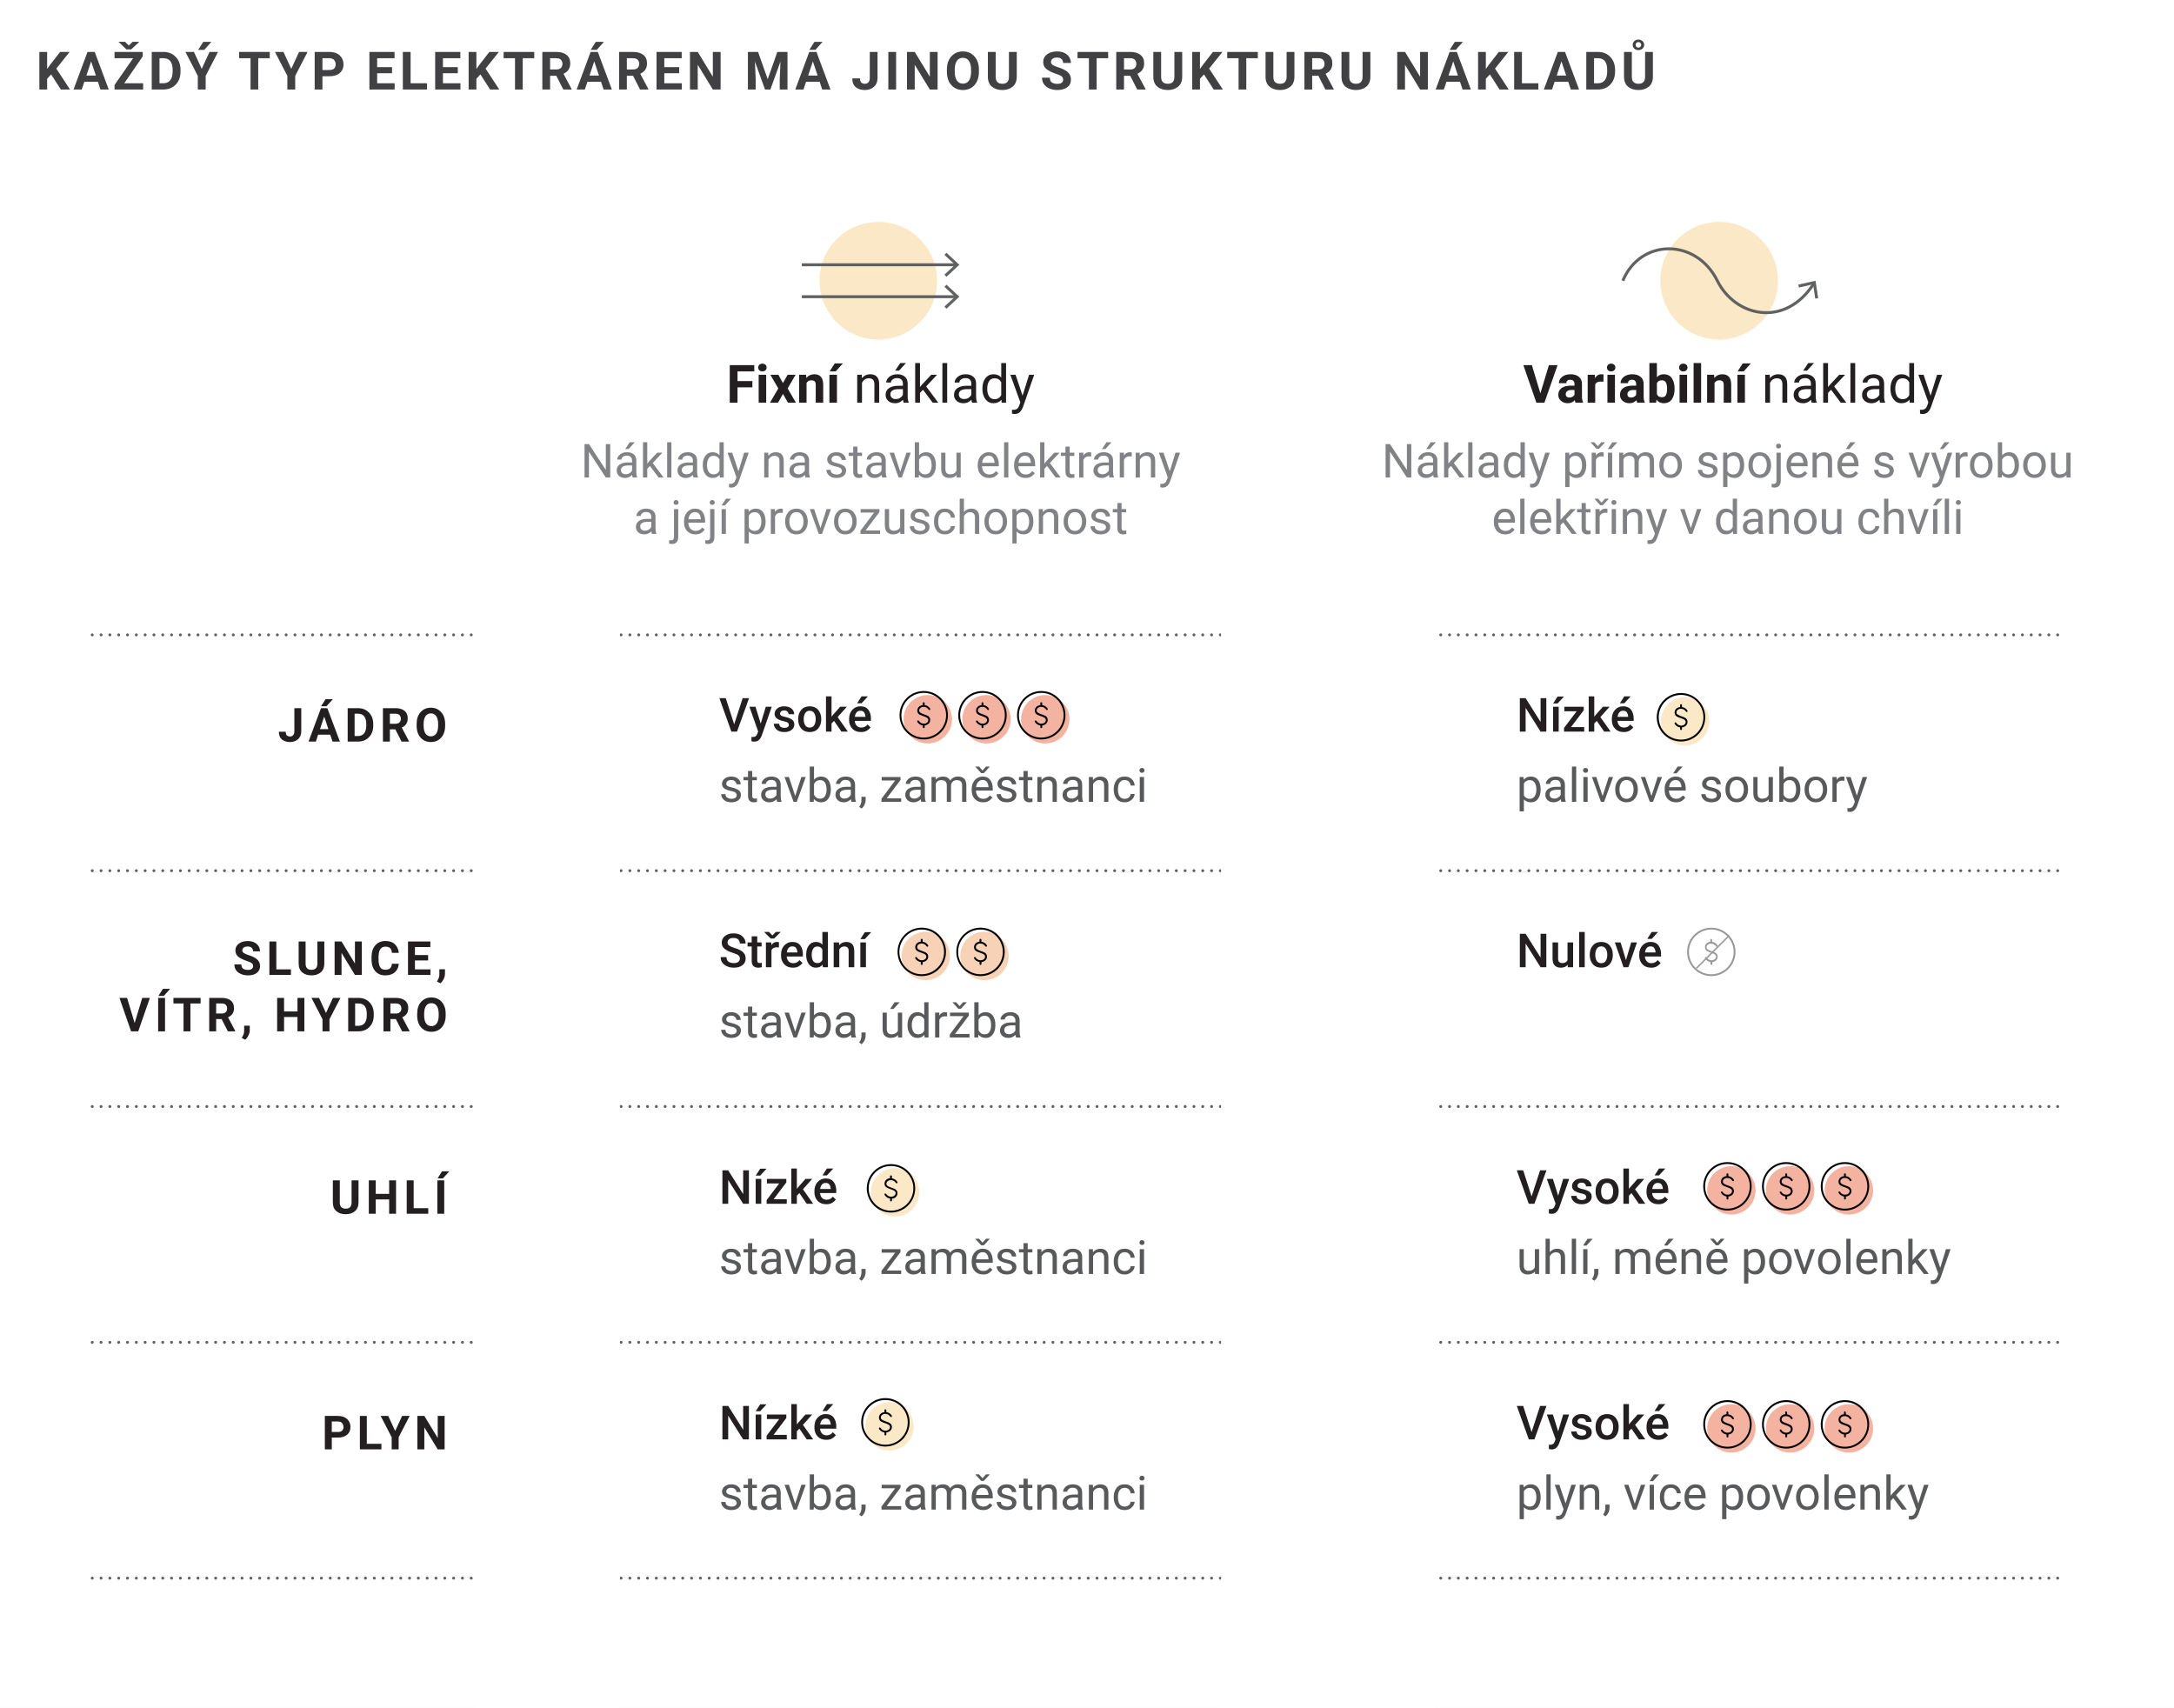
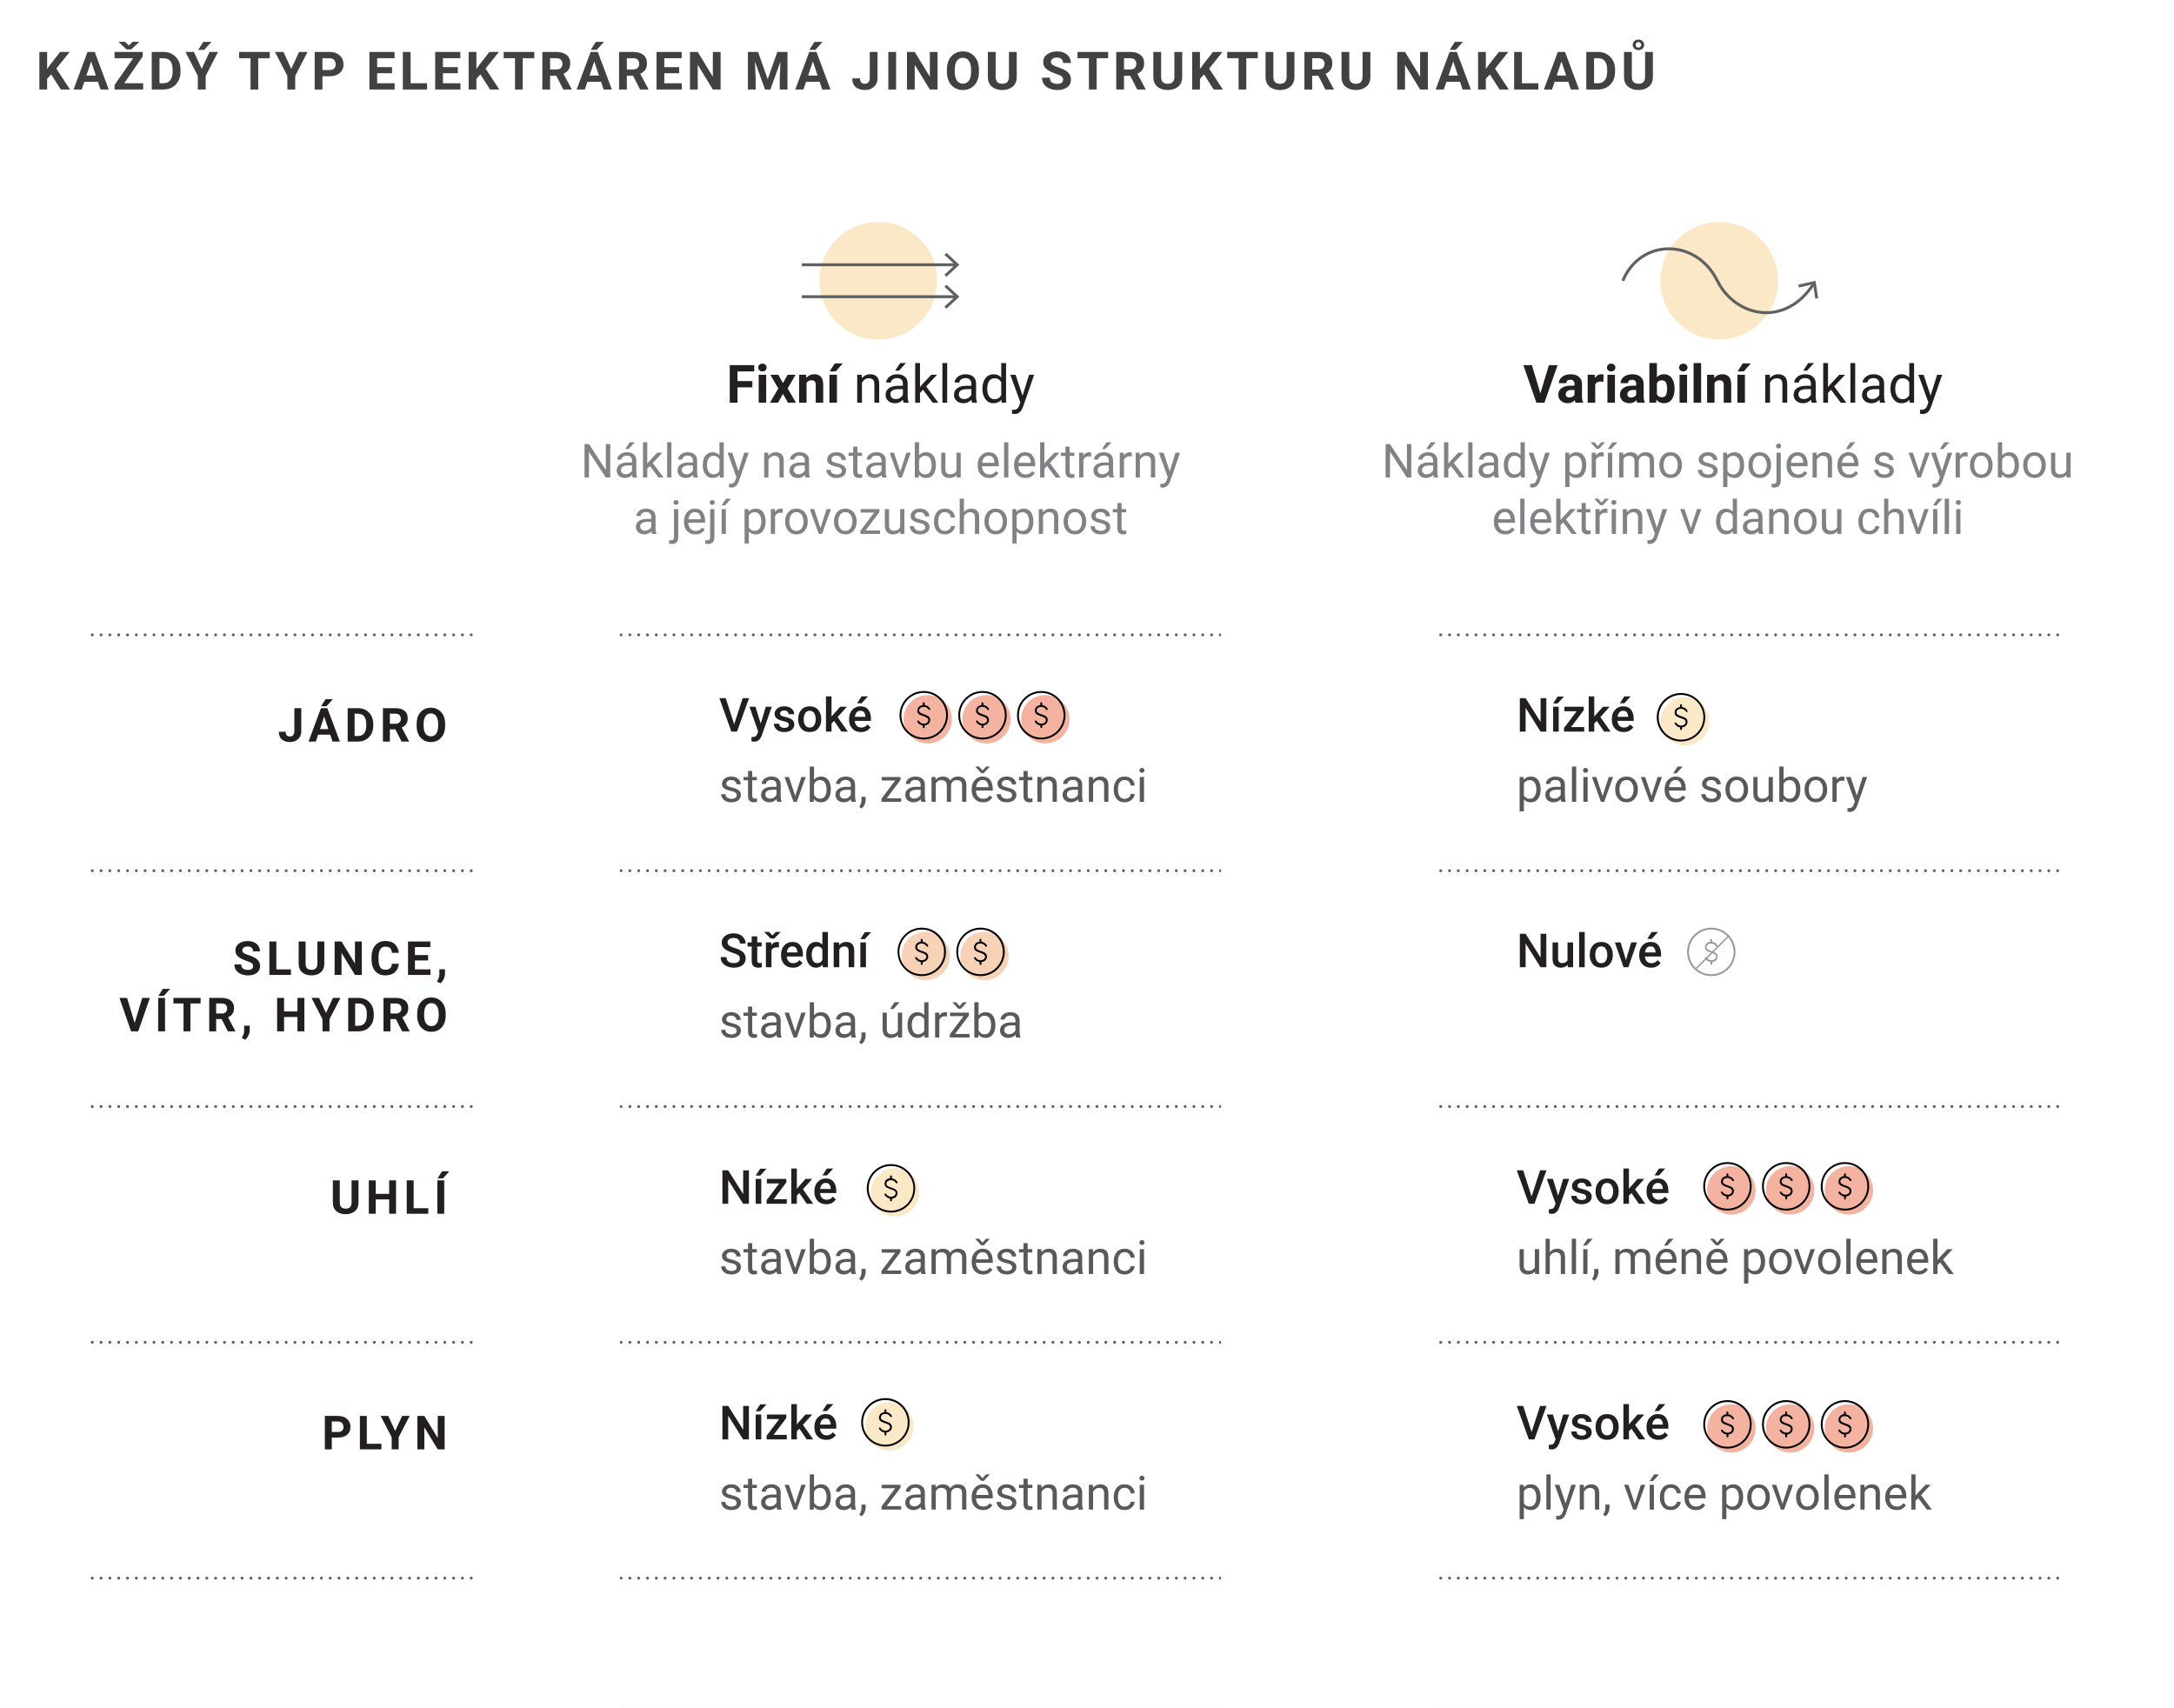
<svg xmlns="http://www.w3.org/2000/svg" id="Layer_1" data-name="Layer 1" viewBox="0 0 740 581.21">
  <defs>
    <style>.cls-1{fill:#fff;}.cls-2{fill:#fbe8c7;}.cls-22,.cls-28,.cls-3{fill:none;stroke-miterlimit:10;}.cls-28,.cls-3{stroke:#606161;}.cls-4{fill:#606161;}.cls-23,.cls-5{font-size:18px;}.cls-5,.cls-8,.cls-9{fill:#231f20;}.cls-23,.cls-5,.cls-8{font-family:Roboto-Bold, Roboto;font-weight:700;}.cls-10,.cls-29,.cls-6{font-family:Roboto-Regular, Roboto;}.cls-10,.cls-6{font-weight:400;}.cls-7{letter-spacing:-0.02em;}.cls-29,.cls-8,.cls-9{font-size:16px;}.cls-8{letter-spacing:0.1em;}.cls-9{font-family:Roboto-Medium, Roboto;font-weight:500;}.cls-10{fill:#58595b;}.cls-11{letter-spacing:-0.01em;}.cls-12{letter-spacing:-0.01em;}.cls-13{letter-spacing:0.01em;}.cls-14{fill:#f4b3a0;}.cls-15{fill:#010101;}.cls-16{letter-spacing:-0.04em;}.cls-17{letter-spacing:0.1em;}.cls-18{letter-spacing:0.09em;}.cls-19{letter-spacing:0.09em;}.cls-20{fill:#f8d2b6;}.cls-21{opacity:0.4;}.cls-22{stroke:#010101;stroke-width:0.5px;}.cls-23{fill:#414042;letter-spacing:0.07em;}.cls-24{letter-spacing:0.04em;}.cls-25{letter-spacing:0.08em;}.cls-26{letter-spacing:0.07em;}.cls-27{letter-spacing:0.08em;}.cls-28{stroke-linecap:round;stroke-dasharray:0 3;}.cls-29{fill:#808285;}.cls-30{letter-spacing:-0.02em;}.cls-31{letter-spacing:-0.01em;}.cls-32{letter-spacing:-0.01em;}</style>
  </defs>
  <rect class="cls-1" width="740" height="581.21" />
  <rect class="cls-1" width="740" height="581.21" />
  <circle class="cls-2" cx="298.95" cy="95.55" r="20.02" />
  <line class="cls-3" x1="272.93" y1="90.12" x2="325.47" y2="90.12" />
  <polygon class="cls-4" points="322.16 94.21 321.47 93.48 325.09 90.12 321.47 86.76 322.16 86.03 326.55 90.12 322.16 94.21" />
  <line class="cls-3" x1="272.93" y1="100.99" x2="325.47" y2="100.99" />
  <polygon class="cls-4" points="322.16 105.08 321.47 104.35 325.09 100.99 321.47 97.63 322.16 96.9 326.55 100.99 322.16 105.08" />
  <circle class="cls-2" cx="585.18" cy="95.55" r="20.02" />
  <path class="cls-3" d="M552.39,95.55c6-14.41,24.94-14.57,32.16,0,6.11,12.32,23.12,16.16,32.86.93" />
  <polygon class="cls-4" points="618.88 101.49 617.89 101.64 617.15 96.77 612.35 97.86 612.12 96.88 617.98 95.55 618.88 101.49" />
  <text class="cls-5" transform="translate(247.26 137.07)">Fixní <tspan class="cls-6" x="43.29" y="0">náklady</tspan>
  </text>
  <text class="cls-5" transform="translate(518.45 137.07)">
    <tspan class="cls-7">V</tspan>
    <tspan x="11.36" y="0">ariabilní </tspan>
    <tspan class="cls-6" x="81.18" y="0">náklady</tspan>
  </text>
  <text class="cls-8" transform="translate(94.59 252.41)">JÁDRO</text>
  <text class="cls-9" transform="translate(516.16 249.01)">Nízké<tspan class="cls-10">
      <tspan x="0" y="23.91">pali</tspan>
      <tspan class="cls-11" x="25.45" y="23.91">vo</tspan>
      <tspan class="cls-12" x="42.09" y="23.91">v</tspan>
      <tspan x="49.73" y="23.91">é soubo</tspan>
      <tspan class="cls-13" x="106.47" y="23.91">r</tspan>
      <tspan x="112.02" y="23.91">y</tspan>
    </tspan>
  </text>
  <text class="cls-9" transform="translate(244.73 249.01)">Vysoké<tspan class="cls-10">
      <tspan x="0" y="23.91">st</tspan>
      <tspan class="cls-11" x="13.48" y="23.91">a</tspan>
      <tspan x="22.06" y="23.91">vba, zaměstnanci</tspan>
    </tspan>
  </text>
  <circle class="cls-14" cx="355.8" cy="244.81" r="8.24" />
  <path class="cls-15" d="M354.43,235.2a8.24,8.24,0,1,0,8.24,8.24A8.24,8.24,0,0,0,354.43,235.2Zm0,.63a7.61,7.61,0,1,1-7.61,7.61A7.6,7.6,0,0,1,354.43,235.83Zm0,3.17a.32.32,0,0,0-.32.32V240a2.32,2.32,0,0,0-1.23.48,1.8,1.8,0,0,0-.65,1.4,1.5,1.5,0,0,0,.74,1.32,8.21,8.21,0,0,0,1.34.55c.72.27,1.68.56,1.69,1.3a1.11,1.11,0,0,1-.43.9,1.77,1.77,0,0,1-1.14.37,2,2,0,0,1-1.63-.91.31.31,0,0,0-.44-.15.33.33,0,0,0-.08.48,2.51,2.51,0,0,0,1.84,1.18s0,0,0,0v.64a.32.32,0,0,0,.63,0v-.66a2.32,2.32,0,0,0,1.23-.48,1.77,1.77,0,0,0,.65-1.4,1.52,1.52,0,0,0-.74-1.33,8.76,8.76,0,0,0-1.34-.55c-.71-.26-1.68-.56-1.69-1.29a1.11,1.11,0,0,1,.44-.91,1.8,1.8,0,0,1,1.14-.36,1.94,1.94,0,0,1,1.62.91.32.32,0,0,0,.45.14.34.34,0,0,0,.08-.47,2.55,2.55,0,0,0-1.85-1.18s0,0,0,0v-.63a.31.31,0,0,0-.31-.32Z" />
  <circle class="cls-14" cx="335.8" cy="244.81" r="8.24" />
  <path class="cls-15" d="M334.43,235.2a8.24,8.24,0,1,0,8.24,8.24A8.24,8.24,0,0,0,334.43,235.2Zm0,.63a7.61,7.61,0,1,1-7.61,7.61A7.6,7.6,0,0,1,334.43,235.83Zm0,3.17a.32.32,0,0,0-.32.32V240a2.32,2.32,0,0,0-1.23.48,1.8,1.8,0,0,0-.65,1.4,1.5,1.5,0,0,0,.74,1.32,8.21,8.21,0,0,0,1.34.55c.72.27,1.68.56,1.69,1.3a1.11,1.11,0,0,1-.43.9,1.77,1.77,0,0,1-1.14.37,2,2,0,0,1-1.63-.91.31.31,0,0,0-.44-.15.33.33,0,0,0-.08.48,2.51,2.51,0,0,0,1.84,1.18s0,0,0,0v.64a.32.32,0,0,0,.63,0v-.66a2.32,2.32,0,0,0,1.23-.48,1.77,1.77,0,0,0,.65-1.4,1.52,1.52,0,0,0-.74-1.33,8.76,8.76,0,0,0-1.34-.55c-.71-.26-1.68-.56-1.69-1.29a1.11,1.11,0,0,1,.44-.91,1.8,1.8,0,0,1,1.14-.36,1.94,1.94,0,0,1,1.62.91.32.32,0,0,0,.45.14.34.34,0,0,0,.08-.47,2.55,2.55,0,0,0-1.85-1.18s0,0,0,0v-.63a.31.31,0,0,0-.31-.32Z" />
  <circle class="cls-14" cx="315.8" cy="244.81" r="8.24" />
  <path class="cls-15" d="M314.43,235.2a8.24,8.24,0,1,0,8.24,8.24A8.24,8.24,0,0,0,314.43,235.2Zm0,.63a7.61,7.61,0,1,1-7.61,7.61A7.6,7.6,0,0,1,314.43,235.83Zm0,3.17a.32.32,0,0,0-.32.32V240a2.32,2.32,0,0,0-1.23.48,1.8,1.8,0,0,0-.65,1.4,1.5,1.5,0,0,0,.74,1.32,8.21,8.21,0,0,0,1.34.55c.72.27,1.68.56,1.69,1.3a1.11,1.11,0,0,1-.43.9,1.77,1.77,0,0,1-1.14.37,2,2,0,0,1-1.63-.91.31.31,0,0,0-.44-.15.33.33,0,0,0-.08.48,2.51,2.51,0,0,0,1.84,1.18s0,0,0,0v.64a.32.32,0,0,0,.63,0v-.66a2.32,2.32,0,0,0,1.23-.48,1.77,1.77,0,0,0,.65-1.4,1.52,1.52,0,0,0-.74-1.33,8.76,8.76,0,0,0-1.34-.55c-.71-.26-1.68-.56-1.69-1.29a1.11,1.11,0,0,1,.44-.91,1.8,1.8,0,0,1,1.14-.36,1.94,1.94,0,0,1,1.62.91.32.32,0,0,0,.45.14.34.34,0,0,0,.08-.47,2.55,2.55,0,0,0-1.85-1.18s0,0,0,0v-.63a.31.31,0,0,0-.31-.32Z" />
  <circle class="cls-2" cx="573.58" cy="245.5" r="8.24" />
  <path class="cls-15" d="M572.2,235.88a8.25,8.25,0,1,0,8.24,8.25A8.26,8.26,0,0,0,572.2,235.88Zm0,.64a7.61,7.61,0,1,1-7.6,7.61A7.6,7.6,0,0,1,572.2,236.52Zm0,3.17a.31.31,0,0,0-.31.32v.65a2.31,2.31,0,0,0-1.23.47,1.79,1.79,0,0,0-.65,1.41,1.51,1.51,0,0,0,.74,1.32,7.86,7.86,0,0,0,1.34.55c.72.27,1.68.56,1.69,1.3a1.09,1.09,0,0,1-.44.9,1.81,1.81,0,0,1-1.14.37,2,2,0,0,1-1.62-.91.32.32,0,0,0-.45-.15.33.33,0,0,0-.07.47,2.49,2.49,0,0,0,1.84,1.19s0,0,0,0v.64a.32.32,0,0,0,.63,0v-.66a2.32,2.32,0,0,0,1.23-.48,1.8,1.8,0,0,0,.65-1.4,1.54,1.54,0,0,0-.74-1.33,7.86,7.86,0,0,0-1.34-.55c-.72-.27-1.68-.56-1.69-1.29a1.11,1.11,0,0,1,.44-.91,1.77,1.77,0,0,1,1.13-.36,2,2,0,0,1,1.63.9.31.31,0,0,0,.44.15.32.32,0,0,0,.08-.47,2.48,2.48,0,0,0-1.84-1.18s0,0,0,0V240a.32.32,0,0,0-.32-.32Z" />
  <text class="cls-8" transform="translate(112.39 413.12)">UHLÍ</text>
  <text class="cls-9" transform="translate(516.16 409.72)">Vysoké<tspan class="cls-10">
      <tspan x="0" y="23.91">uhlí, méně p</tspan>
      <tspan class="cls-11" x="85.31" y="23.91">ov</tspan>
-       <tspan x="101.95" y="23.91">olenky</tspan>
+       <tspan x="101.95" y="23.91">olenek</tspan>
    </tspan>
  </text>
  <circle class="cls-14" cx="629.34" cy="405.16" r="8.24" />
  <path class="cls-15" d="M628,395.54a8.24,8.24,0,1,0,8.24,8.24A8.24,8.24,0,0,0,628,395.54Zm0,.63a7.61,7.61,0,1,1-7.61,7.61A7.61,7.61,0,0,1,628,396.17Zm0,3.17a.32.32,0,0,0-.32.32v.65a2.32,2.32,0,0,0-1.23.48,1.8,1.8,0,0,0-.65,1.41,1.5,1.5,0,0,0,.74,1.31,7.9,7.9,0,0,0,1.34.56c.72.26,1.68.55,1.69,1.3a1.11,1.11,0,0,1-.44.9,1.77,1.77,0,0,1-1.13.36,1.94,1.94,0,0,1-1.63-.91.32.32,0,0,0-.44-.15.33.33,0,0,0-.08.48,2.55,2.55,0,0,0,1.84,1.19v.66a.32.32,0,1,0,.63,0v-.65a2.33,2.33,0,0,0,1.23-.49,1.75,1.75,0,0,0,.65-1.39,1.5,1.5,0,0,0-.74-1.33,7.9,7.9,0,0,0-1.34-.56c-.71-.26-1.68-.55-1.69-1.28a1.14,1.14,0,0,1,.44-.92,1.8,1.8,0,0,1,1.14-.35,1.93,1.93,0,0,1,1.62.9.32.32,0,0,0,.45.15.34.34,0,0,0,.07-.48,2.54,2.54,0,0,0-1.84-1.18s0,0,0,0v-.63a.32.32,0,0,0-.31-.32Z" />
  <circle class="cls-14" cx="609.34" cy="405.16" r="8.24" />
  <path class="cls-15" d="M608,395.54a8.24,8.24,0,1,0,8.24,8.24A8.24,8.24,0,0,0,608,395.54Zm0,.63a7.61,7.61,0,1,1-7.61,7.61A7.61,7.61,0,0,1,608,396.17Zm0,3.17a.32.32,0,0,0-.32.32v.65a2.32,2.32,0,0,0-1.23.48,1.8,1.8,0,0,0-.65,1.41,1.5,1.5,0,0,0,.74,1.31,7.9,7.9,0,0,0,1.34.56c.72.26,1.68.55,1.69,1.3a1.11,1.11,0,0,1-.44.9,1.77,1.77,0,0,1-1.13.36,1.94,1.94,0,0,1-1.63-.91.32.32,0,0,0-.44-.15.33.33,0,0,0-.08.48,2.55,2.55,0,0,0,1.84,1.19v.66a.32.32,0,1,0,.63,0v-.65a2.33,2.33,0,0,0,1.23-.49,1.75,1.75,0,0,0,.65-1.39,1.5,1.5,0,0,0-.74-1.33,7.9,7.9,0,0,0-1.34-.56c-.71-.26-1.68-.55-1.69-1.28a1.14,1.14,0,0,1,.44-.92,1.8,1.8,0,0,1,1.14-.35,1.93,1.93,0,0,1,1.62.9.32.32,0,0,0,.45.15.34.34,0,0,0,.07-.48,2.54,2.54,0,0,0-1.84-1.18s0,0,0,0v-.63a.32.32,0,0,0-.31-.32Z" />
  <circle class="cls-14" cx="589.34" cy="405.16" r="8.24" />
  <path class="cls-15" d="M588,395.54a8.24,8.24,0,1,0,8.24,8.24A8.24,8.24,0,0,0,588,395.54Zm0,.63a7.61,7.61,0,1,1-7.61,7.61A7.61,7.61,0,0,1,588,396.17Zm0,3.17a.32.32,0,0,0-.32.32v.65a2.32,2.32,0,0,0-1.23.48,1.8,1.8,0,0,0-.65,1.41,1.5,1.5,0,0,0,.74,1.31,7.9,7.9,0,0,0,1.34.56c.72.26,1.68.55,1.69,1.3a1.11,1.11,0,0,1-.44.9,1.77,1.77,0,0,1-1.13.36,1.94,1.94,0,0,1-1.63-.91.32.32,0,0,0-.44-.15.33.33,0,0,0-.08.48,2.55,2.55,0,0,0,1.84,1.19v.66a.32.32,0,1,0,.63,0v-.65a2.33,2.33,0,0,0,1.23-.49,1.75,1.75,0,0,0,.65-1.39,1.5,1.5,0,0,0-.74-1.33,7.9,7.9,0,0,0-1.34-.56c-.71-.26-1.68-.55-1.69-1.28a1.14,1.14,0,0,1,.44-.92,1.8,1.8,0,0,1,1.14-.35,1.93,1.93,0,0,1,1.62.9.32.32,0,0,0,.45.15.34.34,0,0,0,.07-.48,2.54,2.54,0,0,0-1.84-1.18s0,0,0,0v-.63a.32.32,0,0,0-.31-.32Z" />
  <text class="cls-9" transform="translate(244.73 409.72)">Nízké<tspan class="cls-10">
      <tspan x="0" y="23.91">st</tspan>
      <tspan class="cls-11" x="13.48" y="23.91">a</tspan>
      <tspan x="22.06" y="23.91">vba, zaměstnanci</tspan>
    </tspan>
  </text>
  <circle class="cls-2" cx="304.66" cy="405.84" r="8.24" />
  <path class="cls-15" d="M303.28,396.23a8.24,8.24,0,1,0,8.24,8.24A8.24,8.24,0,0,0,303.28,396.23Zm0,.63a7.61,7.61,0,1,1-7.6,7.61A7.6,7.6,0,0,1,303.28,396.86Zm0,3.17a.32.32,0,0,0-.32.32V401a2.32,2.32,0,0,0-1.22.48,1.78,1.78,0,0,0-.66,1.4,1.49,1.49,0,0,0,.75,1.32,9.13,9.13,0,0,0,1.33.56c.73.26,1.69.55,1.7,1.29a1.11,1.11,0,0,1-.44.9,1.75,1.75,0,0,1-1.14.37,1.92,1.92,0,0,1-1.62-.91.32.32,0,0,0-.45-.15.35.35,0,0,0-.08.48,2.55,2.55,0,0,0,1.84,1.19v.66a.33.33,0,0,0,.32.32.32.32,0,0,0,.32-.32V408h0a2.41,2.41,0,0,0,1.23-.49,1.78,1.78,0,0,0,.65-1.4,1.51,1.51,0,0,0-.74-1.32,8.64,8.64,0,0,0-1.34-.56c-.72-.26-1.68-.55-1.69-1.29a1.15,1.15,0,0,1,.43-.91,1.82,1.82,0,0,1,1.14-.35,1.93,1.93,0,0,1,1.63.9.32.32,0,0,0,.44.15.33.33,0,0,0,.08-.48,2.51,2.51,0,0,0-1.84-1.18v-.66a.32.32,0,0,0-.32-.32Z" />
  <text class="cls-8" transform="translate(109.56 493.31)">P<tspan class="cls-16" x="11.92" y="0">L</tspan>
    <tspan class="cls-17" x="20" y="0">YN</tspan>
  </text>
  <text class="cls-9" transform="translate(516.16 489.91)">Vysoké<tspan class="cls-10">
      <tspan x="0" y="23.91">plyn, více p</tspan>
      <tspan class="cls-11" x="77.85" y="23.91">ov</tspan>
-       <tspan x="94.49" y="23.91">olenky</tspan>
+       <tspan x="94.49" y="23.91">olenek</tspan>
    </tspan>
  </text>
  <circle class="cls-14" cx="629.34" cy="486.18" r="8.24" />
  <path class="cls-15" d="M628,476.56a8.24,8.24,0,1,0,8.24,8.24A8.24,8.24,0,0,0,628,476.56Zm0,.64a7.61,7.61,0,1,1-7.61,7.6A7.6,7.6,0,0,1,628,477.2Zm0,3.16a.32.32,0,0,0-.32.32v.66a2.23,2.23,0,0,0-1.23.47,1.82,1.82,0,0,0-.65,1.41,1.5,1.5,0,0,0,.74,1.31,7.9,7.9,0,0,0,1.34.56c.72.26,1.68.56,1.69,1.3a1.1,1.1,0,0,1-.44.9,1.77,1.77,0,0,1-1.13.36,1.94,1.94,0,0,1-1.63-.91.32.32,0,0,0-.44-.15.33.33,0,0,0-.08.48,2.52,2.52,0,0,0,1.84,1.19s0,0,0,0v.63a.32.32,0,1,0,.63,0v-.65a2.33,2.33,0,0,0,1.23-.49,1.75,1.75,0,0,0,.65-1.39,1.5,1.5,0,0,0-.74-1.33,8.8,8.8,0,0,0-1.34-.56c-.71-.26-1.68-.55-1.69-1.28a1.11,1.11,0,0,1,.44-.91A1.75,1.75,0,0,1,628,482a1.93,1.93,0,0,1,1.62.9.32.32,0,0,0,.45.15.34.34,0,0,0,.07-.48,2.5,2.5,0,0,0-1.84-1.17s0,0,0,0v-.64a.32.32,0,0,0-.31-.32Z" />
  <circle class="cls-14" cx="609.34" cy="486.18" r="8.24" />
  <path class="cls-15" d="M608,476.56a8.24,8.24,0,1,0,8.24,8.24A8.24,8.24,0,0,0,608,476.56Zm0,.64a7.61,7.61,0,1,1-7.61,7.6A7.6,7.6,0,0,1,608,477.2Zm0,3.16a.32.32,0,0,0-.32.32v.66a2.23,2.23,0,0,0-1.23.47,1.82,1.82,0,0,0-.65,1.41,1.5,1.5,0,0,0,.74,1.31,7.9,7.9,0,0,0,1.34.56c.72.26,1.68.56,1.69,1.3a1.1,1.1,0,0,1-.44.9,1.77,1.77,0,0,1-1.13.36,1.94,1.94,0,0,1-1.63-.91.32.32,0,0,0-.44-.15.33.33,0,0,0-.08.48,2.52,2.52,0,0,0,1.84,1.19s0,0,0,0v.63a.32.32,0,1,0,.63,0v-.65a2.33,2.33,0,0,0,1.23-.49,1.75,1.75,0,0,0,.65-1.39,1.5,1.5,0,0,0-.74-1.33,8.8,8.8,0,0,0-1.34-.56c-.71-.26-1.68-.55-1.69-1.28a1.11,1.11,0,0,1,.44-.91A1.75,1.75,0,0,1,608,482a1.93,1.93,0,0,1,1.62.9.32.32,0,0,0,.45.15.34.34,0,0,0,.07-.48,2.5,2.5,0,0,0-1.84-1.17s0,0,0,0v-.64a.32.32,0,0,0-.31-.32Z" />
  <circle class="cls-14" cx="589.34" cy="486.18" r="8.24" />
  <path class="cls-15" d="M588,476.56a8.24,8.24,0,1,0,8.24,8.24A8.24,8.24,0,0,0,588,476.56Zm0,.64a7.61,7.61,0,1,1-7.61,7.6A7.6,7.6,0,0,1,588,477.2Zm0,3.16a.32.32,0,0,0-.32.32v.66a2.23,2.23,0,0,0-1.23.47,1.82,1.82,0,0,0-.65,1.41,1.5,1.5,0,0,0,.74,1.31,7.9,7.9,0,0,0,1.34.56c.72.26,1.68.56,1.69,1.3a1.1,1.1,0,0,1-.44.9,1.77,1.77,0,0,1-1.13.36,1.94,1.94,0,0,1-1.63-.91.32.32,0,0,0-.44-.15.33.33,0,0,0-.08.48,2.52,2.52,0,0,0,1.84,1.19s0,0,0,0v.63a.32.32,0,1,0,.63,0v-.65a2.33,2.33,0,0,0,1.23-.49,1.75,1.75,0,0,0,.65-1.39,1.5,1.5,0,0,0-.74-1.33,8.8,8.8,0,0,0-1.34-.56c-.71-.26-1.68-.55-1.69-1.28a1.11,1.11,0,0,1,.44-.91A1.75,1.75,0,0,1,588,482a1.93,1.93,0,0,1,1.62.9.32.32,0,0,0,.45.15.34.34,0,0,0,.07-.48,2.5,2.5,0,0,0-1.84-1.17s0,0,0,0v-.64a.32.32,0,0,0-.31-.32Z" />
  <text class="cls-9" transform="translate(244.73 489.91)">Nízké<tspan class="cls-10">
      <tspan x="0" y="23.91">st</tspan>
      <tspan class="cls-11" x="13.48" y="23.91">a</tspan>
      <tspan x="22.06" y="23.91">vba, zaměstnanci</tspan>
    </tspan>
  </text>
  <circle class="cls-2" cx="302.75" cy="485.49" r="8.24" />
  <path class="cls-15" d="M301.38,475.87a8.24,8.24,0,1,0,8.24,8.24A8.25,8.25,0,0,0,301.38,475.87Zm0,.64a7.61,7.61,0,1,1-7.61,7.6A7.6,7.6,0,0,1,301.38,476.51Zm0,3.17a.31.31,0,0,0-.32.31v.66a2.31,2.31,0,0,0-1.23.47,1.82,1.82,0,0,0-.65,1.41,1.53,1.53,0,0,0,.74,1.32,8.59,8.59,0,0,0,1.34.55c.72.26,1.68.56,1.69,1.3a1.11,1.11,0,0,1-.43.9,1.83,1.83,0,0,1-1.14.37,2,2,0,0,1-1.63-.91.31.31,0,0,0-.44-.15.32.32,0,0,0-.08.47,2.52,2.52,0,0,0,1.84,1.19s0,0,0,0v.63a.32.32,0,1,0,.63,0v-.65a2.33,2.33,0,0,0,1.23-.49,1.74,1.74,0,0,0,.66-1.39,1.52,1.52,0,0,0-.75-1.33,8.1,8.1,0,0,0-1.33-.55c-.72-.27-1.69-.56-1.7-1.29a1.13,1.13,0,0,1,.44-.91,1.8,1.8,0,0,1,1.14-.36,1.94,1.94,0,0,1,1.62.9.32.32,0,0,0,.45.15.34.34,0,0,0,.08-.47,2.48,2.48,0,0,0-1.85-1.18s0,0,0,0V480a.31.31,0,0,0-.31-.31Z" />
  <text class="cls-8" transform="translate(79.24 331.83)">S<tspan class="cls-18" x="11.44" y="0">L</tspan>
    <tspan class="cls-17" x="21.51" y="0">UNCE,</tspan>
    <tspan x="-38.64" y="19.2">VÍTR, </tspan>
    <tspan class="cls-19" x="14.08" y="19.2">H</tspan>
    <tspan class="cls-17" x="26.77" y="19.2">YDRO</tspan>
  </text>
  <text class="cls-9" transform="translate(516.16 329.21)">Nul<tspan class="cls-11" x="24.34" y="0">o</tspan>
    <tspan x="33.33" y="0">vé</tspan>
  </text>
  <text class="cls-9" transform="translate(244.73 329.21)">Střední<tspan class="cls-10">
      <tspan x="0" y="23.91">st</tspan>
      <tspan class="cls-11" x="13.48" y="23.91">a</tspan>
      <tspan x="22.06" y="23.91">vba, údržba</tspan>
    </tspan>
  </text>
  <circle class="cls-20" cx="335.11" cy="325.37" r="8.24" />
  <path class="cls-15" d="M333.74,315.75A8.24,8.24,0,1,0,342,324,8.24,8.24,0,0,0,333.74,315.75Zm0,.63a7.61,7.61,0,1,1-7.61,7.61A7.61,7.61,0,0,1,333.74,316.38Zm0,3.17a.32.32,0,0,0-.32.32v.65a2.32,2.32,0,0,0-1.23.48,1.8,1.8,0,0,0-.65,1.41,1.5,1.5,0,0,0,.74,1.31,8.64,8.64,0,0,0,1.34.56c.72.26,1.68.55,1.69,1.29a1.14,1.14,0,0,1-.43.91,1.83,1.83,0,0,1-1.14.36,1.94,1.94,0,0,1-1.63-.91.32.32,0,0,0-.44-.15.33.33,0,0,0-.08.48,2.55,2.55,0,0,0,1.84,1.19v.66a.32.32,0,0,0,.32.32.33.33,0,0,0,.32-.32v-.65a2.41,2.41,0,0,0,1.22-.49,1.76,1.76,0,0,0,.66-1.4,1.5,1.5,0,0,0-.75-1.32,8.15,8.15,0,0,0-1.33-.56c-.72-.26-1.69-.55-1.7-1.28a1.17,1.17,0,0,1,.44-.92,1.8,1.8,0,0,1,1.14-.35,1.92,1.92,0,0,1,1.62.9.32.32,0,0,0,.45.15.35.35,0,0,0,.08-.48,2.54,2.54,0,0,0-1.84-1.18v-.66a.32.32,0,0,0-.31-.32Z" />
  <circle class="cls-20" cx="315.11" cy="325.37" r="8.24" />
  <path class="cls-15" d="M313.74,315.75A8.24,8.24,0,1,0,322,324,8.24,8.24,0,0,0,313.74,315.75Zm0,.63a7.61,7.61,0,1,1-7.61,7.61A7.61,7.61,0,0,1,313.74,316.38Zm0,3.17a.32.32,0,0,0-.32.32v.65a2.32,2.32,0,0,0-1.23.48,1.8,1.8,0,0,0-.65,1.41,1.5,1.5,0,0,0,.74,1.31,8.64,8.64,0,0,0,1.34.56c.72.26,1.68.55,1.69,1.29a1.14,1.14,0,0,1-.43.91,1.83,1.83,0,0,1-1.14.36,1.94,1.94,0,0,1-1.63-.91.32.32,0,0,0-.44-.15.33.33,0,0,0-.08.48,2.55,2.55,0,0,0,1.84,1.19v.66a.32.32,0,0,0,.32.32.33.33,0,0,0,.32-.32v-.65a2.41,2.41,0,0,0,1.22-.49,1.76,1.76,0,0,0,.66-1.4,1.5,1.5,0,0,0-.75-1.32,8.15,8.15,0,0,0-1.33-.56c-.72-.26-1.69-.55-1.7-1.28a1.17,1.17,0,0,1,.44-.92,1.8,1.8,0,0,1,1.14-.35,1.92,1.92,0,0,1,1.62.9.32.32,0,0,0,.45.15.35.35,0,0,0,.08-.48,2.54,2.54,0,0,0-1.84-1.18v-.66a.32.32,0,0,0-.31-.32Z" />
  <g class="cls-21">
    <path class="cls-15" d="M582.5,315.75a8.24,8.24,0,1,0,8.24,8.24A8.24,8.24,0,0,0,582.5,315.75Zm0,.63a7.61,7.61,0,1,1-7.61,7.61A7.61,7.61,0,0,1,582.5,316.38Zm0,3.17a.32.32,0,0,0-.32.32v.65A2.32,2.32,0,0,0,581,321a1.8,1.8,0,0,0-.65,1.41,1.5,1.5,0,0,0,.74,1.31,8.64,8.64,0,0,0,1.34.56c.72.26,1.68.55,1.69,1.29a1.14,1.14,0,0,1-.43.91,1.8,1.8,0,0,1-1.14.36,1.94,1.94,0,0,1-1.63-.91.31.31,0,0,0-.44-.15.34.34,0,0,0-.08.48,2.55,2.55,0,0,0,1.84,1.19v.66a.32.32,0,0,0,.32.32.33.33,0,0,0,.32-.32v-.65A2.41,2.41,0,0,0,584,327a1.76,1.76,0,0,0,.66-1.4,1.51,1.51,0,0,0-.74-1.32,8.64,8.64,0,0,0-1.34-.56c-.72-.26-1.69-.55-1.7-1.28a1.17,1.17,0,0,1,.44-.92,1.8,1.8,0,0,1,1.14-.35,1.92,1.92,0,0,1,1.62.9.33.33,0,0,0,.45.15.35.35,0,0,0,.08-.48,2.54,2.54,0,0,0-1.84-1.18v-.66a.33.33,0,0,0-.32-.32Z" />
    <line class="cls-22" x1="577.44" y1="329.56" x2="588.58" y2="318.42" />
  </g>
  <text class="cls-23" transform="translate(12.26 30.47)">KAŽDÝ<tspan class="cls-24" x="63.57" y="0"> </tspan>
    <tspan class="cls-25" x="68.78" y="0">T</tspan>
    <tspan class="cls-26" x="81.32" y="0">YP ELEKTRÁREN MÁ JINOU STRUKTURU NÁK</tspan>
    <tspan class="cls-27" x="502" y="0">L</tspan>
    <tspan x="513.17" y="0">ADŮ</tspan>
  </text>
  <line class="cls-28" x1="31.4" y1="296.36" x2="701.25" y2="296.36" />
  <line class="cls-28" x1="31.4" y1="216.09" x2="701.25" y2="216.09" />
  <line class="cls-28" x1="31.4" y1="376.62" x2="701.25" y2="376.62" />
  <line class="cls-28" x1="31.4" y1="456.88" x2="701.25" y2="456.88" />
  <line class="cls-28" x1="31.4" y1="537.15" x2="701.25" y2="537.15" />
  <text class="cls-29" transform="translate(197.64 162.53)">Náklady na st<tspan class="cls-11" x="96.33" y="0">a</tspan>
    <tspan x="104.91" y="0">vbu elekt</tspan>
    <tspan class="cls-30" x="168.59" y="0">r</tspan>
    <tspan x="173.7" y="0">árny </tspan>
    <tspan x="17.96" y="19.2">a její p</tspan>
    <tspan class="cls-31" x="63.63" y="19.2">r</tspan>
    <tspan class="cls-11" x="68.89" y="19.2">ov</tspan>
    <tspan class="cls-32" x="85.53" y="19.2">o</tspan>
    <tspan x="94.53" y="19.2">zuschopnost</tspan>
  </text>
  <text class="cls-29" transform="translate(470.31 162.53)">Náklady přímo spojené s vý<tspan class="cls-31" x="194.26" y="0">r</tspan>
    <tspan x="199.52" y="0">obou </tspan>
    <tspan x="37.45" y="19.2">elektřiny v danou chvíli </tspan>
  </text>
  <rect class="cls-1" x="415.63" y="194.19" width="72.47" height="398.31" />
  <rect class="cls-1" x="162.29" y="194.19" width="48.67" height="398.31" />
</svg>
